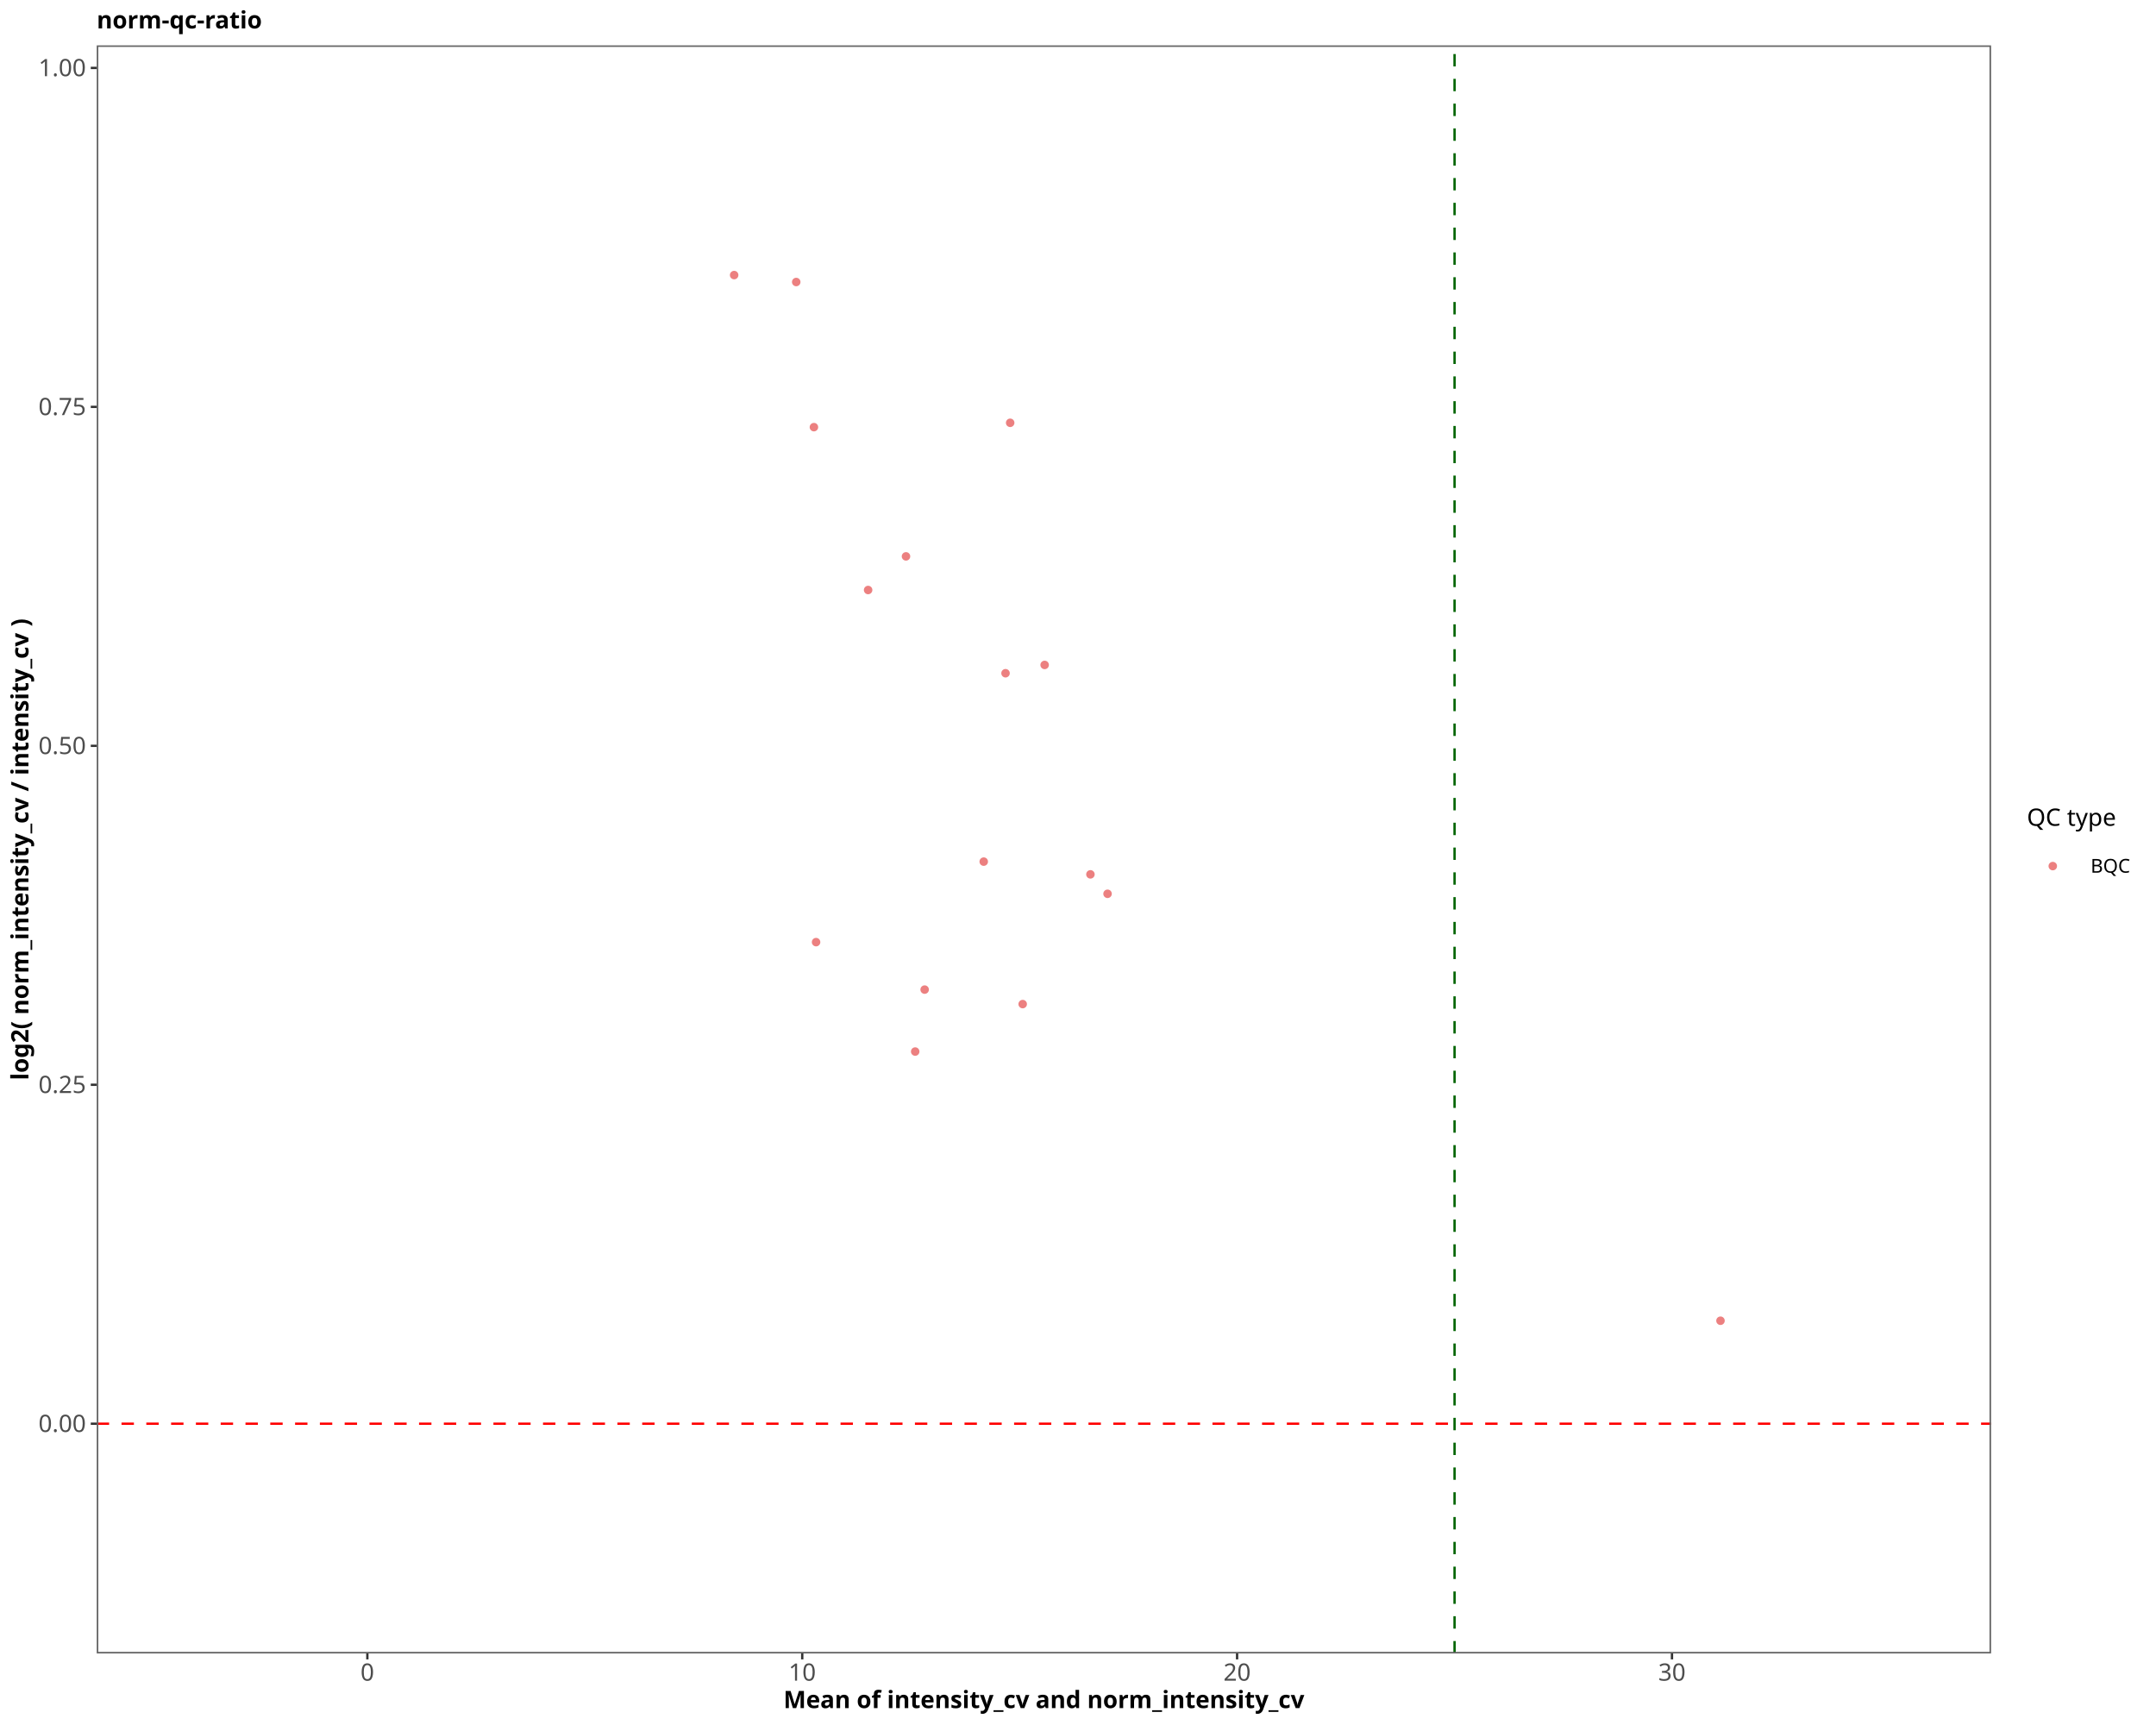
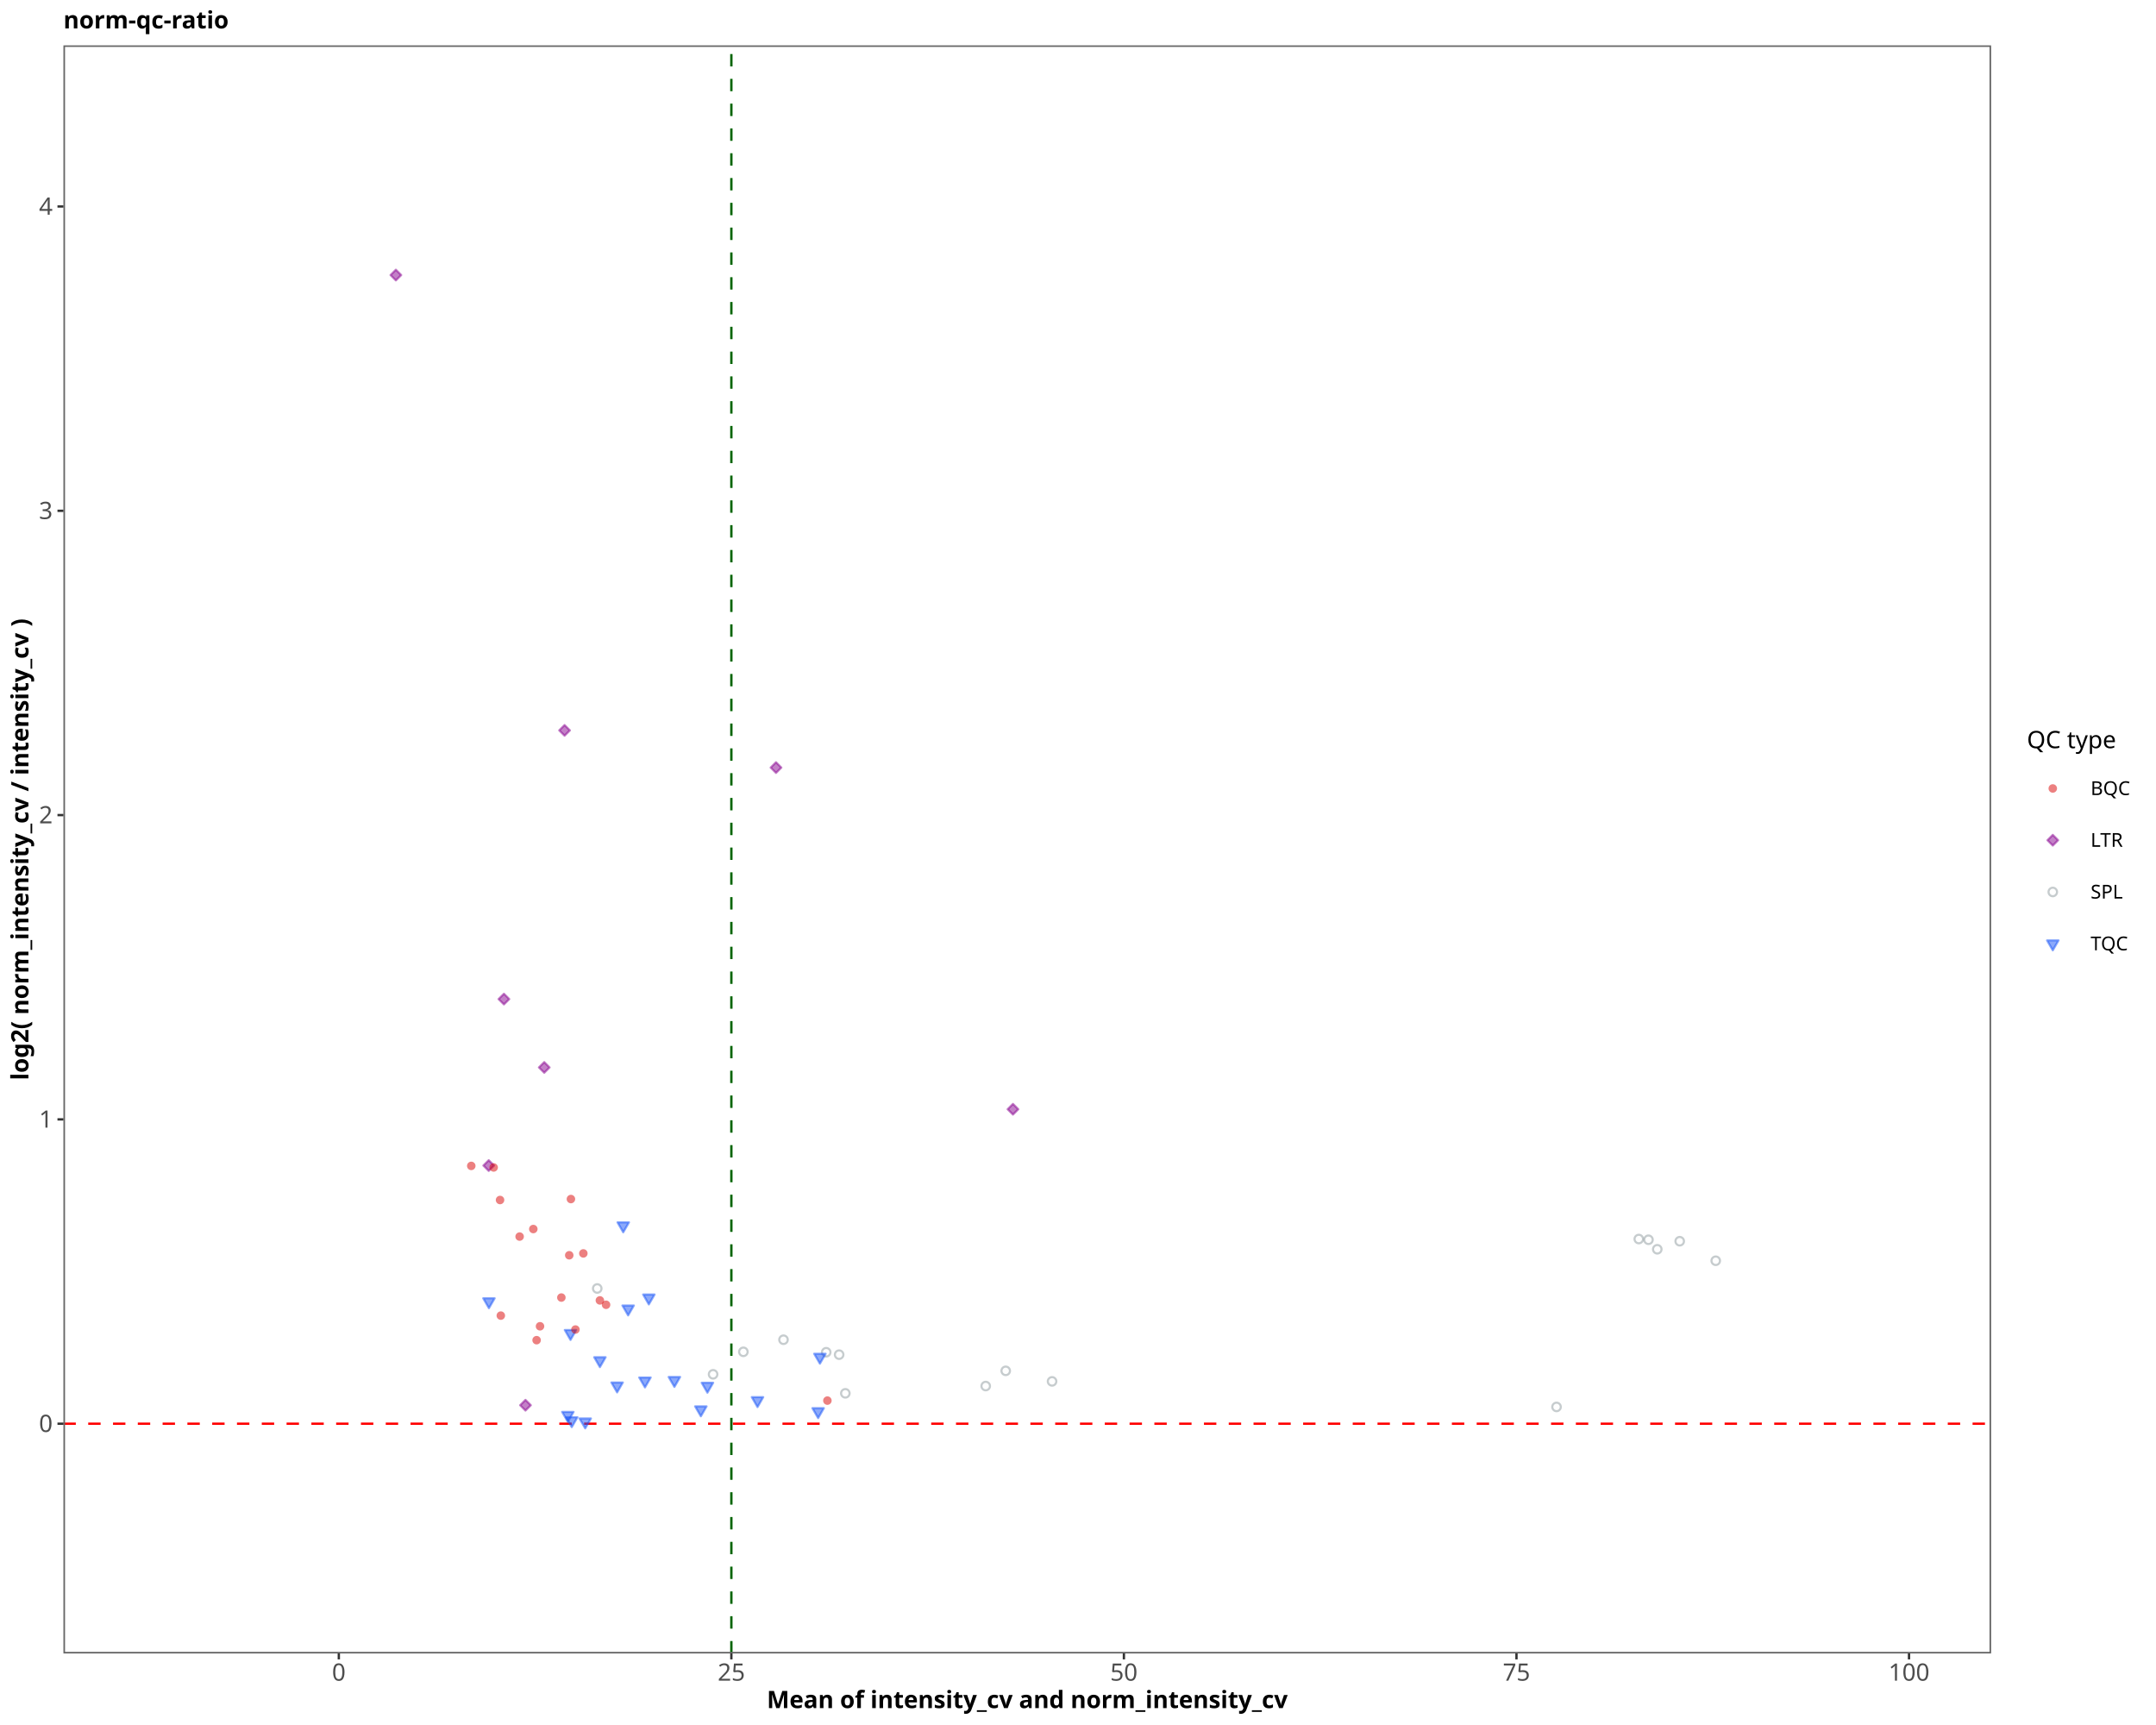
<svg xmlns="http://www.w3.org/2000/svg" class="svglite" data-engine-version="2.0" width="720.00pt" height="576.00pt" viewBox="0 0 720.00 576.00">
  <defs>
    <style type="text/css">
    .svglite line, .svglite polyline, .svglite polygon, .svglite path, .svglite rect, .svglite circle {
      fill: none;
      stroke: #000000;
      stroke-linecap: round;
      stroke-linejoin: round;
      stroke-miterlimit: 10.00;
    }
  </style>
  </defs>
  <rect width="100%" height="100%" style="stroke: none; fill: #FFFFFF;" />
  <defs>
    <clipPath id="cpMC4wMHw3MjAuMDB8MC4wMHw1NzYuMDA=">
      <rect x="0.00" y="0.00" width="720.00" height="576.00" />
    </clipPath>
  </defs>
  <g clip-path="url(#cpMC4wMHw3MjAuMDB8MC4wMHw1NzYuMDA=)">
-     <rect x="-0" y="0.00" width="720.00" height="576.00" style="stroke-width: 0.78; stroke: #FFFFFF; fill: #FFFFFF;" />
+     <rect x="0.00" y="0.00" width="720.00" height="576.00" style="stroke-width: 0.78; stroke: #FFFFFF; fill: #FFFFFF;" />
  </g>
  <defs>
-     <clipPath id="cpMzIuMzB8NjY0Ljk0fDE1LjE0fDU1Mi4xMA==">
-       <rect x="32.30" y="15.14" width="632.63" height="536.97" />
+     <clipPath id="cpMjEuMTh8NjY0Ljk0fDE1LjE0fDU1Mi4xMA==">
+       <rect x="21.18" y="15.14" width="643.76" height="536.97" />
    </clipPath>
  </defs>
-   <g clip-path="url(#cpMzIuMzB8NjY0Ljk0fDE1LjE0fDU1Mi4xMA==)">
-     <rect x="32.30" y="15.14" width="632.63" height="536.97" style="stroke-width: 0.78; stroke: none; fill: #FFFFFF;" />
-     <polyline points="32.30,531.98 664.94,531.98 " style="stroke-width: 0.001; stroke: #EBEBEB; stroke-linecap: butt;" />
-     <polyline points="32.30,418.80 664.94,418.80 " style="stroke-width: 0.001; stroke: #EBEBEB; stroke-linecap: butt;" />
-     <polyline points="32.30,305.63 664.94,305.63 " style="stroke-width: 0.001; stroke: #EBEBEB; stroke-linecap: butt;" />
-     <polyline points="32.30,192.45 664.94,192.45 " style="stroke-width: 0.001; stroke: #EBEBEB; stroke-linecap: butt;" />
-     <polyline points="32.30,79.27 664.94,79.27 " style="stroke-width: 0.001; stroke: #EBEBEB; stroke-linecap: butt;" />
-     <polyline points="50.06,552.10 50.06,15.14 " style="stroke-width: 0.001; stroke: #EBEBEB; stroke-linecap: butt;" />
-     <polyline points="195.29,552.10 195.29,15.14 " style="stroke-width: 0.001; stroke: #EBEBEB; stroke-linecap: butt;" />
-     <polyline points="340.52,552.10 340.52,15.14 " style="stroke-width: 0.001; stroke: #EBEBEB; stroke-linecap: butt;" />
-     <polyline points="485.75,552.10 485.75,15.14 " style="stroke-width: 0.001; stroke: #EBEBEB; stroke-linecap: butt;" />
-     <polyline points="630.97,552.10 630.97,15.14 " style="stroke-width: 0.001; stroke: #EBEBEB; stroke-linecap: butt;" />
-     <polyline points="32.30,475.39 664.94,475.39 " style="stroke-width: 0.002; stroke: #EBEBEB; stroke-linecap: butt;" />
-     <polyline points="32.30,362.22 664.94,362.22 " style="stroke-width: 0.002; stroke: #EBEBEB; stroke-linecap: butt;" />
-     <polyline points="32.30,249.04 664.94,249.04 " style="stroke-width: 0.002; stroke: #EBEBEB; stroke-linecap: butt;" />
-     <polyline points="32.30,135.86 664.94,135.86 " style="stroke-width: 0.002; stroke: #EBEBEB; stroke-linecap: butt;" />
-     <polyline points="32.30,22.68 664.94,22.68 " style="stroke-width: 0.002; stroke: #EBEBEB; stroke-linecap: butt;" />
-     <polyline points="122.68,552.10 122.68,15.14 " style="stroke-width: 0.002; stroke: #EBEBEB; stroke-linecap: butt;" />
-     <polyline points="267.91,552.10 267.91,15.14 " style="stroke-width: 0.002; stroke: #EBEBEB; stroke-linecap: butt;" />
-     <polyline points="413.13,552.10 413.13,15.14 " style="stroke-width: 0.002; stroke: #EBEBEB; stroke-linecap: butt;" />
-     <polyline points="558.36,552.10 558.36,15.14 " style="stroke-width: 0.002; stroke: #EBEBEB; stroke-linecap: butt;" />
-     <line x1="32.30" y1="475.39" x2="664.94" y2="475.39" style="stroke-width: 0.78; stroke: #FF0000; stroke-dasharray: 4.14,4.14; stroke-linecap: butt;" />
-     <circle cx="348.86" cy="222.03" r="1.42" style="stroke-width: 0.71; stroke: none; fill: #DB0202; fill-opacity: 0.50;" />
-     <circle cx="337.35" cy="141.18" r="1.42" style="stroke-width: 0.71; stroke: none; fill: #DB0202; fill-opacity: 0.50;" />
-     <circle cx="364.15" cy="291.96" r="1.42" style="stroke-width: 0.71; stroke: none; fill: #DB0202; fill-opacity: 0.50;" />
-     <circle cx="335.80" cy="224.80" r="1.42" style="stroke-width: 0.71; stroke: none; fill: #DB0202; fill-opacity: 0.50;" />
-     <circle cx="289.91" cy="197.01" r="1.42" style="stroke-width: 0.71; stroke: none; fill: #DB0202; fill-opacity: 0.50;" />
-     <circle cx="574.56" cy="441.01" r="1.42" style="stroke-width: 0.71; stroke: none; fill: #DB0202; fill-opacity: 0.50;" />
-     <circle cx="328.52" cy="287.71" r="1.42" style="stroke-width: 0.71; stroke: none; fill: #DB0202; fill-opacity: 0.50;" />
-     <circle cx="369.87" cy="298.45" r="1.42" style="stroke-width: 0.71; stroke: none; fill: #DB0202; fill-opacity: 0.50;" />
-     <circle cx="302.56" cy="185.78" r="1.42" style="stroke-width: 0.71; stroke: none; fill: #DB0202; fill-opacity: 0.50;" />
-     <circle cx="341.53" cy="335.28" r="1.42" style="stroke-width: 0.71; stroke: none; fill: #DB0202; fill-opacity: 0.50;" />
-     <circle cx="245.17" cy="91.85" r="1.42" style="stroke-width: 0.71; stroke: none; fill: #DB0202; fill-opacity: 0.50;" />
-     <circle cx="271.81" cy="142.63" r="1.42" style="stroke-width: 0.71; stroke: none; fill: #DB0202; fill-opacity: 0.50;" />
-     <circle cx="265.90" cy="94.17" r="1.42" style="stroke-width: 0.71; stroke: none; fill: #DB0202; fill-opacity: 0.50;" />
-     <circle cx="272.53" cy="314.59" r="1.42" style="stroke-width: 0.71; stroke: none; fill: #DB0202; fill-opacity: 0.50;" />
-     <circle cx="305.63" cy="351.13" r="1.42" style="stroke-width: 0.71; stroke: none; fill: #DB0202; fill-opacity: 0.50;" />
-     <circle cx="308.79" cy="330.44" r="1.42" style="stroke-width: 0.71; stroke: none; fill: #DB0202; fill-opacity: 0.50;" />
-     <line x1="485.75" y1="552.10" x2="485.75" y2="15.14" style="stroke-width: 0.78; stroke: #006400; stroke-dasharray: 4.14,4.14; stroke-linecap: butt;" />
-     <rect x="32.30" y="15.14" width="632.63" height="536.97" style="stroke-width: 1.07; stroke: #666666;" />
+   <g clip-path="url(#cpMjEuMTh8NjY0Ljk0fDE1LjE0fDU1Mi4xMA==)">
+     <rect x="21.18" y="15.14" width="643.76" height="536.97" style="stroke-width: 0.78; stroke: none; fill: #FFFFFF;" />
+     <polyline points="21.18,526.20 664.94,526.20 " style="stroke-width: 0.001; stroke: #EBEBEB; stroke-linecap: butt;" />
+     <polyline points="21.18,424.59 664.94,424.59 " style="stroke-width: 0.001; stroke: #EBEBEB; stroke-linecap: butt;" />
+     <polyline points="21.18,322.98 664.94,322.98 " style="stroke-width: 0.001; stroke: #EBEBEB; stroke-linecap: butt;" />
+     <polyline points="21.18,221.37 664.94,221.37 " style="stroke-width: 0.001; stroke: #EBEBEB; stroke-linecap: butt;" />
+     <polyline points="21.18,119.75 664.94,119.75 " style="stroke-width: 0.001; stroke: #EBEBEB; stroke-linecap: butt;" />
+     <polyline points="21.18,18.14 664.94,18.14 " style="stroke-width: 0.001; stroke: #EBEBEB; stroke-linecap: butt;" />
+     <polyline points="47.60,552.10 47.60,15.14 " style="stroke-width: 0.001; stroke: #EBEBEB; stroke-linecap: butt;" />
+     <polyline points="178.69,552.10 178.69,15.14 " style="stroke-width: 0.001; stroke: #EBEBEB; stroke-linecap: butt;" />
+     <polyline points="309.79,552.10 309.79,15.14 " style="stroke-width: 0.001; stroke: #EBEBEB; stroke-linecap: butt;" />
+     <polyline points="440.88,552.10 440.88,15.14 " style="stroke-width: 0.001; stroke: #EBEBEB; stroke-linecap: butt;" />
+     <polyline points="571.98,552.10 571.98,15.14 " style="stroke-width: 0.001; stroke: #EBEBEB; stroke-linecap: butt;" />
+     <polyline points="21.18,475.39 664.94,475.39 " style="stroke-width: 0.002; stroke: #EBEBEB; stroke-linecap: butt;" />
+     <polyline points="21.18,373.78 664.94,373.78 " style="stroke-width: 0.002; stroke: #EBEBEB; stroke-linecap: butt;" />
+     <polyline points="21.18,272.17 664.94,272.17 " style="stroke-width: 0.002; stroke: #EBEBEB; stroke-linecap: butt;" />
+     <polyline points="21.18,170.56 664.94,170.56 " style="stroke-width: 0.002; stroke: #EBEBEB; stroke-linecap: butt;" />
+     <polyline points="21.18,68.95 664.94,68.95 " style="stroke-width: 0.002; stroke: #EBEBEB; stroke-linecap: butt;" />
+     <polyline points="113.15,552.10 113.15,15.14 " style="stroke-width: 0.002; stroke: #EBEBEB; stroke-linecap: butt;" />
+     <polyline points="244.24,552.10 244.24,15.14 " style="stroke-width: 0.002; stroke: #EBEBEB; stroke-linecap: butt;" />
+     <polyline points="375.33,552.10 375.33,15.14 " style="stroke-width: 0.002; stroke: #EBEBEB; stroke-linecap: butt;" />
+     <polyline points="506.43,552.10 506.43,15.14 " style="stroke-width: 0.002; stroke: #EBEBEB; stroke-linecap: butt;" />
+     <polyline points="637.52,552.10 637.52,15.14 " style="stroke-width: 0.002; stroke: #EBEBEB; stroke-linecap: butt;" />
+     <line x1="21.18" y1="475.39" x2="664.94" y2="475.39" style="stroke-width: 0.78; stroke: #FF0000; stroke-dasharray: 4.14,4.14; stroke-linecap: butt;" />
+     <polygon points="206.09,464.94 208.00,461.63 204.17,461.63 " style="stroke-width: 0.71; stroke: #1854F9; stroke-opacity: 0.50; fill: #1854F9; fill-opacity: 0.50;" />
+     <polygon points="216.68,435.56 218.60,432.25 214.77,432.25 " style="stroke-width: 0.71; stroke: #1854F9; stroke-opacity: 0.50; fill: #1854F9; fill-opacity: 0.50;" />
+     <circle cx="194.81" cy="418.53" r="1.42" style="stroke-width: 0.71; stroke: none; fill: #DB0202; fill-opacity: 0.50;" />
+     <circle cx="238.14" cy="458.90" r="1.42" style="stroke-width: 0.71; stroke: #8E9B9E; stroke-opacity: 0.50;" />
+     <polygon points="338.28,372.17 340.06,370.39 338.28,368.61 336.50,370.39 " style="stroke-width: 0.71; stroke: #880391; stroke-opacity: 0.50; fill: #880391; fill-opacity: 0.50;" />
+     <polygon points="208.13,411.48 210.05,408.16 206.22,408.16 " style="stroke-width: 0.71; stroke: #1854F9; stroke-opacity: 0.50; fill: #1854F9; fill-opacity: 0.50;" />
+     <circle cx="190.66" cy="400.38" r="1.42" style="stroke-width: 0.71; stroke: none; fill: #DB0202; fill-opacity: 0.50;" />
+     <circle cx="261.65" cy="447.35" r="1.42" style="stroke-width: 0.71; stroke: #8E9B9E; stroke-opacity: 0.50;" />
+     <polygon points="259.15,258.09 260.93,256.31 259.15,254.52 257.37,256.31 " style="stroke-width: 0.71; stroke: #880391; stroke-opacity: 0.50; fill: #880391; fill-opacity: 0.50;" />
+     <polygon points="190.94,476.54 192.85,473.23 189.02,473.23 " style="stroke-width: 0.71; stroke: #1854F9; stroke-opacity: 0.50; fill: #1854F9; fill-opacity: 0.50;" />
+     <polygon points="132.20,93.63 133.98,91.85 132.20,90.06 130.42,91.85 " style="stroke-width: 0.71; stroke: #880391; stroke-opacity: 0.50; fill: #880391; fill-opacity: 0.50;" />
+     <polygon points="189.63,474.76 191.54,471.45 187.72,471.45 " style="stroke-width: 0.71; stroke: #1854F9; stroke-opacity: 0.50; fill: #1854F9; fill-opacity: 0.50;" />
+     <polygon points="252.97,469.84 254.88,466.52 251.06,466.52 " style="stroke-width: 0.71; stroke: #1854F9; stroke-opacity: 0.50; fill: #1854F9; fill-opacity: 0.50;" />
+     <circle cx="200.33" cy="434.22" r="1.42" style="stroke-width: 0.71; stroke: none; fill: #DB0202; fill-opacity: 0.50;" />
+     <circle cx="519.81" cy="469.79" r="1.42" style="stroke-width: 0.71; stroke: #8E9B9E; stroke-opacity: 0.50;" />
+     <polygon points="168.29,335.39 170.07,333.61 168.29,331.83 166.50,333.61 " style="stroke-width: 0.71; stroke: #880391; stroke-opacity: 0.50; fill: #880391; fill-opacity: 0.50;" />
+     <polygon points="190.52,447.42 192.44,444.10 188.61,444.10 " style="stroke-width: 0.71; stroke: #1854F9; stroke-opacity: 0.50; fill: #1854F9; fill-opacity: 0.50;" />
+     <circle cx="190.10" cy="419.15" r="1.42" style="stroke-width: 0.71; stroke: none; fill: #DB0202; fill-opacity: 0.50;" />
+     <circle cx="248.25" cy="451.39" r="1.42" style="stroke-width: 0.71; stroke: #8E9B9E; stroke-opacity: 0.50;" />
+     <polygon points="175.48,471.00 177.27,469.22 175.48,467.44 173.70,469.22 " style="stroke-width: 0.71; stroke: #880391; stroke-opacity: 0.50; fill: #880391; fill-opacity: 0.50;" />
+     <circle cx="173.53" cy="412.91" r="1.42" style="stroke-width: 0.71; stroke: none; fill: #DB0202; fill-opacity: 0.50;" />
+     <circle cx="282.30" cy="465.25" r="1.42" style="stroke-width: 0.71; stroke: #8E9B9E; stroke-opacity: 0.50;" />
+     <polygon points="188.54,245.66 190.32,243.88 188.54,242.10 186.76,243.88 " style="stroke-width: 0.71; stroke: #880391; stroke-opacity: 0.50; fill: #880391; fill-opacity: 0.50;" />
+     <polygon points="273.22,473.52 275.13,470.20 271.30,470.20 " style="stroke-width: 0.71; stroke: #1854F9; stroke-opacity: 0.50; fill: #1854F9; fill-opacity: 0.50;" />
+     <circle cx="276.31" cy="467.68" r="1.42" style="stroke-width: 0.71; stroke: none; fill: #DB0202; fill-opacity: 0.50;" />
+     <circle cx="329.18" cy="462.82" r="1.42" style="stroke-width: 0.71; stroke: #8E9B9E; stroke-opacity: 0.50;" />
+     <polygon points="209.77,439.23 211.68,435.92 207.85,435.92 " style="stroke-width: 0.71; stroke: #1854F9; stroke-opacity: 0.50; fill: #1854F9; fill-opacity: 0.50;" />
+     <circle cx="187.47" cy="433.27" r="1.42" style="stroke-width: 0.71; stroke: none; fill: #DB0202; fill-opacity: 0.50;" />
+     <circle cx="351.34" cy="461.26" r="1.42" style="stroke-width: 0.71; stroke: #8E9B9E; stroke-opacity: 0.50;" />
+     <polygon points="200.34,456.50 202.25,453.19 198.43,453.19 " style="stroke-width: 0.71; stroke: #1854F9; stroke-opacity: 0.50; fill: #1854F9; fill-opacity: 0.50;" />
+     <circle cx="202.40" cy="435.68" r="1.42" style="stroke-width: 0.71; stroke: none; fill: #DB0202; fill-opacity: 0.50;" />
+     <circle cx="275.91" cy="451.53" r="1.42" style="stroke-width: 0.71; stroke: #8E9B9E; stroke-opacity: 0.50;" />
+     <polygon points="181.75,358.21 183.53,356.43 181.75,354.65 179.97,356.43 " style="stroke-width: 0.71; stroke: #880391; stroke-opacity: 0.50; fill: #880391; fill-opacity: 0.50;" />
+     <polygon points="234.05,472.92 235.96,469.60 232.13,469.60 " style="stroke-width: 0.71; stroke: #1854F9; stroke-opacity: 0.50; fill: #1854F9; fill-opacity: 0.50;" />
+     <circle cx="178.10" cy="410.39" r="1.42" style="stroke-width: 0.71; stroke: none; fill: #DB0202; fill-opacity: 0.50;" />
+     <circle cx="335.86" cy="457.74" r="1.42" style="stroke-width: 0.71; stroke: #8E9B9E; stroke-opacity: 0.50;" />
+     <polygon points="195.43,476.95 197.35,473.64 193.52,473.64 " style="stroke-width: 0.71; stroke: #1854F9; stroke-opacity: 0.50; fill: #1854F9; fill-opacity: 0.50;" />
+     <circle cx="192.17" cy="443.95" r="1.42" style="stroke-width: 0.71; stroke: none; fill: #DB0202; fill-opacity: 0.50;" />
+     <circle cx="280.23" cy="452.34" r="1.42" style="stroke-width: 0.71; stroke: #8E9B9E; stroke-opacity: 0.50;" />
+     <polygon points="163.28,436.82 165.19,433.51 161.37,433.51 " style="stroke-width: 0.71; stroke: #1854F9; stroke-opacity: 0.50; fill: #1854F9; fill-opacity: 0.50;" />
+     <circle cx="157.38" cy="389.31" r="1.42" style="stroke-width: 0.71; stroke: none; fill: #DB0202; fill-opacity: 0.50;" />
+     <circle cx="199.45" cy="430.24" r="1.42" style="stroke-width: 0.71; stroke: #8E9B9E; stroke-opacity: 0.50;" />
+     <polygon points="215.39,463.28 217.30,459.96 213.47,459.96 " style="stroke-width: 0.71; stroke: #1854F9; stroke-opacity: 0.50; fill: #1854F9; fill-opacity: 0.50;" />
+     <circle cx="166.99" cy="400.70" r="1.42" style="stroke-width: 0.71; stroke: none; fill: #DB0202; fill-opacity: 0.50;" />
+     <circle cx="553.45" cy="417.15" r="1.42" style="stroke-width: 0.71; stroke: #8E9B9E; stroke-opacity: 0.50;" />
+     <polygon points="163.21,390.98 164.99,389.19 163.21,387.41 161.43,389.19 " style="stroke-width: 0.71; stroke: #880391; stroke-opacity: 0.50; fill: #880391; fill-opacity: 0.50;" />
+     <polygon points="225.22,463.11 227.13,459.79 223.30,459.79 " style="stroke-width: 0.71; stroke: #1854F9; stroke-opacity: 0.50; fill: #1854F9; fill-opacity: 0.50;" />
+     <circle cx="164.86" cy="389.83" r="1.42" style="stroke-width: 0.71; stroke: none; fill: #DB0202; fill-opacity: 0.50;" />
+     <circle cx="572.97" cy="420.98" r="1.42" style="stroke-width: 0.71; stroke: #8E9B9E; stroke-opacity: 0.50;" />
+     <polygon points="273.81,455.34 275.72,452.03 271.89,452.03 " style="stroke-width: 0.71; stroke: #1854F9; stroke-opacity: 0.50; fill: #1854F9; fill-opacity: 0.50;" />
+     <circle cx="167.25" cy="439.30" r="1.42" style="stroke-width: 0.71; stroke: none; fill: #DB0202; fill-opacity: 0.50;" />
+     <circle cx="560.94" cy="414.46" r="1.42" style="stroke-width: 0.71; stroke: #8E9B9E; stroke-opacity: 0.50;" />
+     <circle cx="179.20" cy="447.50" r="1.42" style="stroke-width: 0.71; stroke: none; fill: #DB0202; fill-opacity: 0.50;" />
+     <circle cx="550.51" cy="413.97" r="1.42" style="stroke-width: 0.71; stroke: #8E9B9E; stroke-opacity: 0.50;" />
+     <polygon points="236.24,465.04 238.16,461.72 234.33,461.72 " style="stroke-width: 0.71; stroke: #1854F9; stroke-opacity: 0.50; fill: #1854F9; fill-opacity: 0.50;" />
+     <circle cx="180.34" cy="442.86" r="1.42" style="stroke-width: 0.71; stroke: none; fill: #DB0202; fill-opacity: 0.50;" />
+     <circle cx="547.28" cy="413.73" r="1.42" style="stroke-width: 0.71; stroke: #8E9B9E; stroke-opacity: 0.50;" />
+     <line x1="244.24" y1="552.10" x2="244.24" y2="15.14" style="stroke-width: 0.78; stroke: #006400; stroke-dasharray: 4.14,4.14; stroke-linecap: butt;" />
+     <rect x="21.18" y="15.14" width="643.76" height="536.97" style="stroke-width: 1.07; stroke: #666666;" />
  </g>
  <g clip-path="url(#cpMC4wMHw3MjAuMDB8MC4wMHw1NzYuMDA=)">
-     <text x="28.72" y="478.15" text-anchor="end" style="font-size: 8.00px; fill: #4D4D4D; font-family: sans;" textLength="15.57px" lengthAdjust="spacingAndGlyphs">0.00</text>
-     <text x="28.72" y="364.97" text-anchor="end" style="font-size: 8.00px; fill: #4D4D4D; font-family: sans;" textLength="15.57px" lengthAdjust="spacingAndGlyphs">0.25</text>
-     <text x="28.72" y="251.79" text-anchor="end" style="font-size: 8.00px; fill: #4D4D4D; font-family: sans;" textLength="15.57px" lengthAdjust="spacingAndGlyphs">0.50</text>
-     <text x="28.72" y="138.61" text-anchor="end" style="font-size: 8.00px; fill: #4D4D4D; font-family: sans;" textLength="15.57px" lengthAdjust="spacingAndGlyphs">0.75</text>
-     <text x="28.72" y="25.44" text-anchor="end" style="font-size: 8.00px; fill: #4D4D4D; font-family: sans;" textLength="15.57px" lengthAdjust="spacingAndGlyphs">1.00</text>
-     <polyline points="30.31,475.39 32.30,475.39 " style="stroke-width: 0.78; stroke: #333333; stroke-linecap: butt;" />
-     <polyline points="30.31,362.22 32.30,362.22 " style="stroke-width: 0.78; stroke: #333333; stroke-linecap: butt;" />
-     <polyline points="30.31,249.04 32.30,249.04 " style="stroke-width: 0.78; stroke: #333333; stroke-linecap: butt;" />
-     <polyline points="30.31,135.86 32.30,135.86 " style="stroke-width: 0.78; stroke: #333333; stroke-linecap: butt;" />
-     <polyline points="30.31,22.68 32.30,22.68 " style="stroke-width: 0.78; stroke: #333333; stroke-linecap: butt;" />
-     <polyline points="122.68,554.10 122.68,552.10 " style="stroke-width: 0.78; stroke: #333333; stroke-linecap: butt;" />
-     <polyline points="267.91,554.10 267.91,552.10 " style="stroke-width: 0.78; stroke: #333333; stroke-linecap: butt;" />
-     <polyline points="413.13,554.10 413.13,552.10 " style="stroke-width: 0.78; stroke: #333333; stroke-linecap: butt;" />
-     <polyline points="558.36,554.10 558.36,552.10 " style="stroke-width: 0.78; stroke: #333333; stroke-linecap: butt;" />
-     <text x="122.68" y="561.20" text-anchor="middle" style="font-size: 8.00px; fill: #4D4D4D; font-family: sans;" textLength="4.45px" lengthAdjust="spacingAndGlyphs">0</text>
-     <text x="267.91" y="561.20" text-anchor="middle" style="font-size: 8.00px; fill: #4D4D4D; font-family: sans;" textLength="8.90px" lengthAdjust="spacingAndGlyphs">10</text>
-     <text x="413.13" y="561.20" text-anchor="middle" style="font-size: 8.00px; fill: #4D4D4D; font-family: sans;" textLength="8.90px" lengthAdjust="spacingAndGlyphs">20</text>
-     <text x="558.36" y="561.20" text-anchor="middle" style="font-size: 8.00px; fill: #4D4D4D; font-family: sans;" textLength="8.90px" lengthAdjust="spacingAndGlyphs">30</text>
-     <text x="348.62" y="570.35" text-anchor="middle" style="font-size: 8.00px; font-weight: bold; font-family: sans;" textLength="155.22px" lengthAdjust="spacingAndGlyphs">Mean of intensity_cv and norm_intensity_cv</text>
+     <text x="17.59" y="478.15" text-anchor="end" style="font-size: 8.00px; fill: #4D4D4D; font-family: sans;" textLength="4.45px" lengthAdjust="spacingAndGlyphs">0</text>
+     <text x="17.59" y="376.54" text-anchor="end" style="font-size: 8.00px; fill: #4D4D4D; font-family: sans;" textLength="4.45px" lengthAdjust="spacingAndGlyphs">1</text>
+     <text x="17.59" y="274.92" text-anchor="end" style="font-size: 8.00px; fill: #4D4D4D; font-family: sans;" textLength="4.45px" lengthAdjust="spacingAndGlyphs">2</text>
+     <text x="17.59" y="173.31" text-anchor="end" style="font-size: 8.00px; fill: #4D4D4D; font-family: sans;" textLength="4.45px" lengthAdjust="spacingAndGlyphs">3</text>
+     <text x="17.59" y="71.70" text-anchor="end" style="font-size: 8.00px; fill: #4D4D4D; font-family: sans;" textLength="4.45px" lengthAdjust="spacingAndGlyphs">4</text>
+     <polyline points="19.19,475.39 21.18,475.39 " style="stroke-width: 0.78; stroke: #333333; stroke-linecap: butt;" />
+     <polyline points="19.19,373.78 21.18,373.78 " style="stroke-width: 0.78; stroke: #333333; stroke-linecap: butt;" />
+     <polyline points="19.19,272.17 21.18,272.17 " style="stroke-width: 0.78; stroke: #333333; stroke-linecap: butt;" />
+     <polyline points="19.19,170.56 21.18,170.56 " style="stroke-width: 0.78; stroke: #333333; stroke-linecap: butt;" />
+     <polyline points="19.19,68.95 21.18,68.95 " style="stroke-width: 0.78; stroke: #333333; stroke-linecap: butt;" />
+     <polyline points="113.15,554.10 113.15,552.10 " style="stroke-width: 0.78; stroke: #333333; stroke-linecap: butt;" />
+     <polyline points="244.24,554.10 244.24,552.10 " style="stroke-width: 0.78; stroke: #333333; stroke-linecap: butt;" />
+     <polyline points="375.33,554.10 375.33,552.10 " style="stroke-width: 0.78; stroke: #333333; stroke-linecap: butt;" />
+     <polyline points="506.43,554.10 506.43,552.10 " style="stroke-width: 0.78; stroke: #333333; stroke-linecap: butt;" />
+     <polyline points="637.52,554.10 637.52,552.10 " style="stroke-width: 0.78; stroke: #333333; stroke-linecap: butt;" />
+     <text x="113.15" y="561.20" text-anchor="middle" style="font-size: 8.00px; fill: #4D4D4D; font-family: sans;" textLength="4.45px" lengthAdjust="spacingAndGlyphs">0</text>
+     <text x="244.24" y="561.20" text-anchor="middle" style="font-size: 8.00px; fill: #4D4D4D; font-family: sans;" textLength="8.90px" lengthAdjust="spacingAndGlyphs">25</text>
+     <text x="375.33" y="561.20" text-anchor="middle" style="font-size: 8.00px; fill: #4D4D4D; font-family: sans;" textLength="8.90px" lengthAdjust="spacingAndGlyphs">50</text>
+     <text x="506.43" y="561.20" text-anchor="middle" style="font-size: 8.00px; fill: #4D4D4D; font-family: sans;" textLength="8.90px" lengthAdjust="spacingAndGlyphs">75</text>
+     <text x="637.52" y="561.20" text-anchor="middle" style="font-size: 8.00px; fill: #4D4D4D; font-family: sans;" textLength="13.35px" lengthAdjust="spacingAndGlyphs">100</text>
+     <text x="343.06" y="570.35" text-anchor="middle" style="font-size: 8.00px; font-weight: bold; font-family: sans;" textLength="155.22px" lengthAdjust="spacingAndGlyphs">Mean of intensity_cv and norm_intensity_cv</text>
    <text transform="translate(9.49,283.62) rotate(-90)" text-anchor="middle" style="font-size: 8.00px; font-weight: bold; font-family: sans;" textLength="137.86px" lengthAdjust="spacingAndGlyphs">log2( norm_intensity_cv / intensity_cv )</text>
-     <rect x="672.91" y="265.42" width="43.11" height="36.40" style="stroke-width: 0.78; stroke: none; fill: #FFFFFF;" />
-     <text x="676.89" y="275.74" style="font-size: 8.00px; font-family: sans;" textLength="29.35px" lengthAdjust="spacingAndGlyphs">QC type</text>
-     <rect x="676.89" y="280.56" width="17.28" height="17.28" style="stroke-width: 0.78; stroke: none; fill: #FFFFFF;" />
-     <circle cx="685.53" cy="289.20" r="1.42" style="stroke-width: 0.71; stroke: none; fill: #DB0202; fill-opacity: 0.50;" />
-     <text x="698.16" y="291.40" style="font-size: 6.40px; font-family: sans;" textLength="13.87px" lengthAdjust="spacingAndGlyphs">BQC</text>
-     <text x="32.30" y="9.49" style="font-size: 8.00px; font-weight: bold; font-family: sans;" textLength="47.57px" lengthAdjust="spacingAndGlyphs">norm-qc-ratio</text>
+     <rect x="672.91" y="239.50" width="43.11" height="88.24" style="stroke-width: 0.78; stroke: none; fill: #FFFFFF;" />
+     <text x="676.89" y="249.82" style="font-size: 8.00px; font-family: sans;" textLength="29.35px" lengthAdjust="spacingAndGlyphs">QC type</text>
+     <rect x="676.89" y="254.64" width="17.28" height="17.28" style="stroke-width: 0.78; stroke: none; fill: #FFFFFF;" />
+     <circle cx="685.53" cy="263.28" r="1.42" style="stroke-width: 0.71; stroke: none; fill: #DB0202; fill-opacity: 0.50;" />
+     <rect x="676.89" y="271.92" width="17.28" height="17.28" style="stroke-width: 0.78; stroke: none; fill: #FFFFFF;" />
+     <polygon points="685.53,282.34 687.31,280.56 685.53,278.77 683.75,280.56 " style="stroke-width: 0.71; stroke: #880391; stroke-opacity: 0.50; fill: #880391; fill-opacity: 0.50;" />
+     <rect x="676.89" y="289.20" width="17.28" height="17.28" style="stroke-width: 0.78; stroke: none; fill: #FFFFFF;" />
+     <circle cx="685.53" cy="297.84" r="1.42" style="stroke-width: 0.71; stroke: #8E9B9E; stroke-opacity: 0.50;" />
+     <rect x="676.89" y="306.48" width="17.28" height="17.28" style="stroke-width: 0.78; stroke: none; fill: #FFFFFF;" />
+     <polygon points="685.53,317.33 687.45,314.01 683.62,314.01 " style="stroke-width: 0.71; stroke: #1854F9; stroke-opacity: 0.50; fill: #1854F9; fill-opacity: 0.50;" />
+     <text x="698.16" y="265.48" style="font-size: 6.40px; font-family: sans;" textLength="13.87px" lengthAdjust="spacingAndGlyphs">BQC</text>
+     <text x="698.16" y="282.76" style="font-size: 6.40px; font-family: sans;" textLength="12.09px" lengthAdjust="spacingAndGlyphs">LTR</text>
+     <text x="698.16" y="300.04" style="font-size: 6.40px; font-family: sans;" textLength="12.10px" lengthAdjust="spacingAndGlyphs">SPL</text>
+     <text x="698.16" y="317.32" style="font-size: 6.40px; font-family: sans;" textLength="13.51px" lengthAdjust="spacingAndGlyphs">TQC</text>
+     <text x="21.18" y="9.49" style="font-size: 8.00px; font-weight: bold; font-family: sans;" textLength="47.57px" lengthAdjust="spacingAndGlyphs">norm-qc-ratio</text>
  </g>
</svg>
